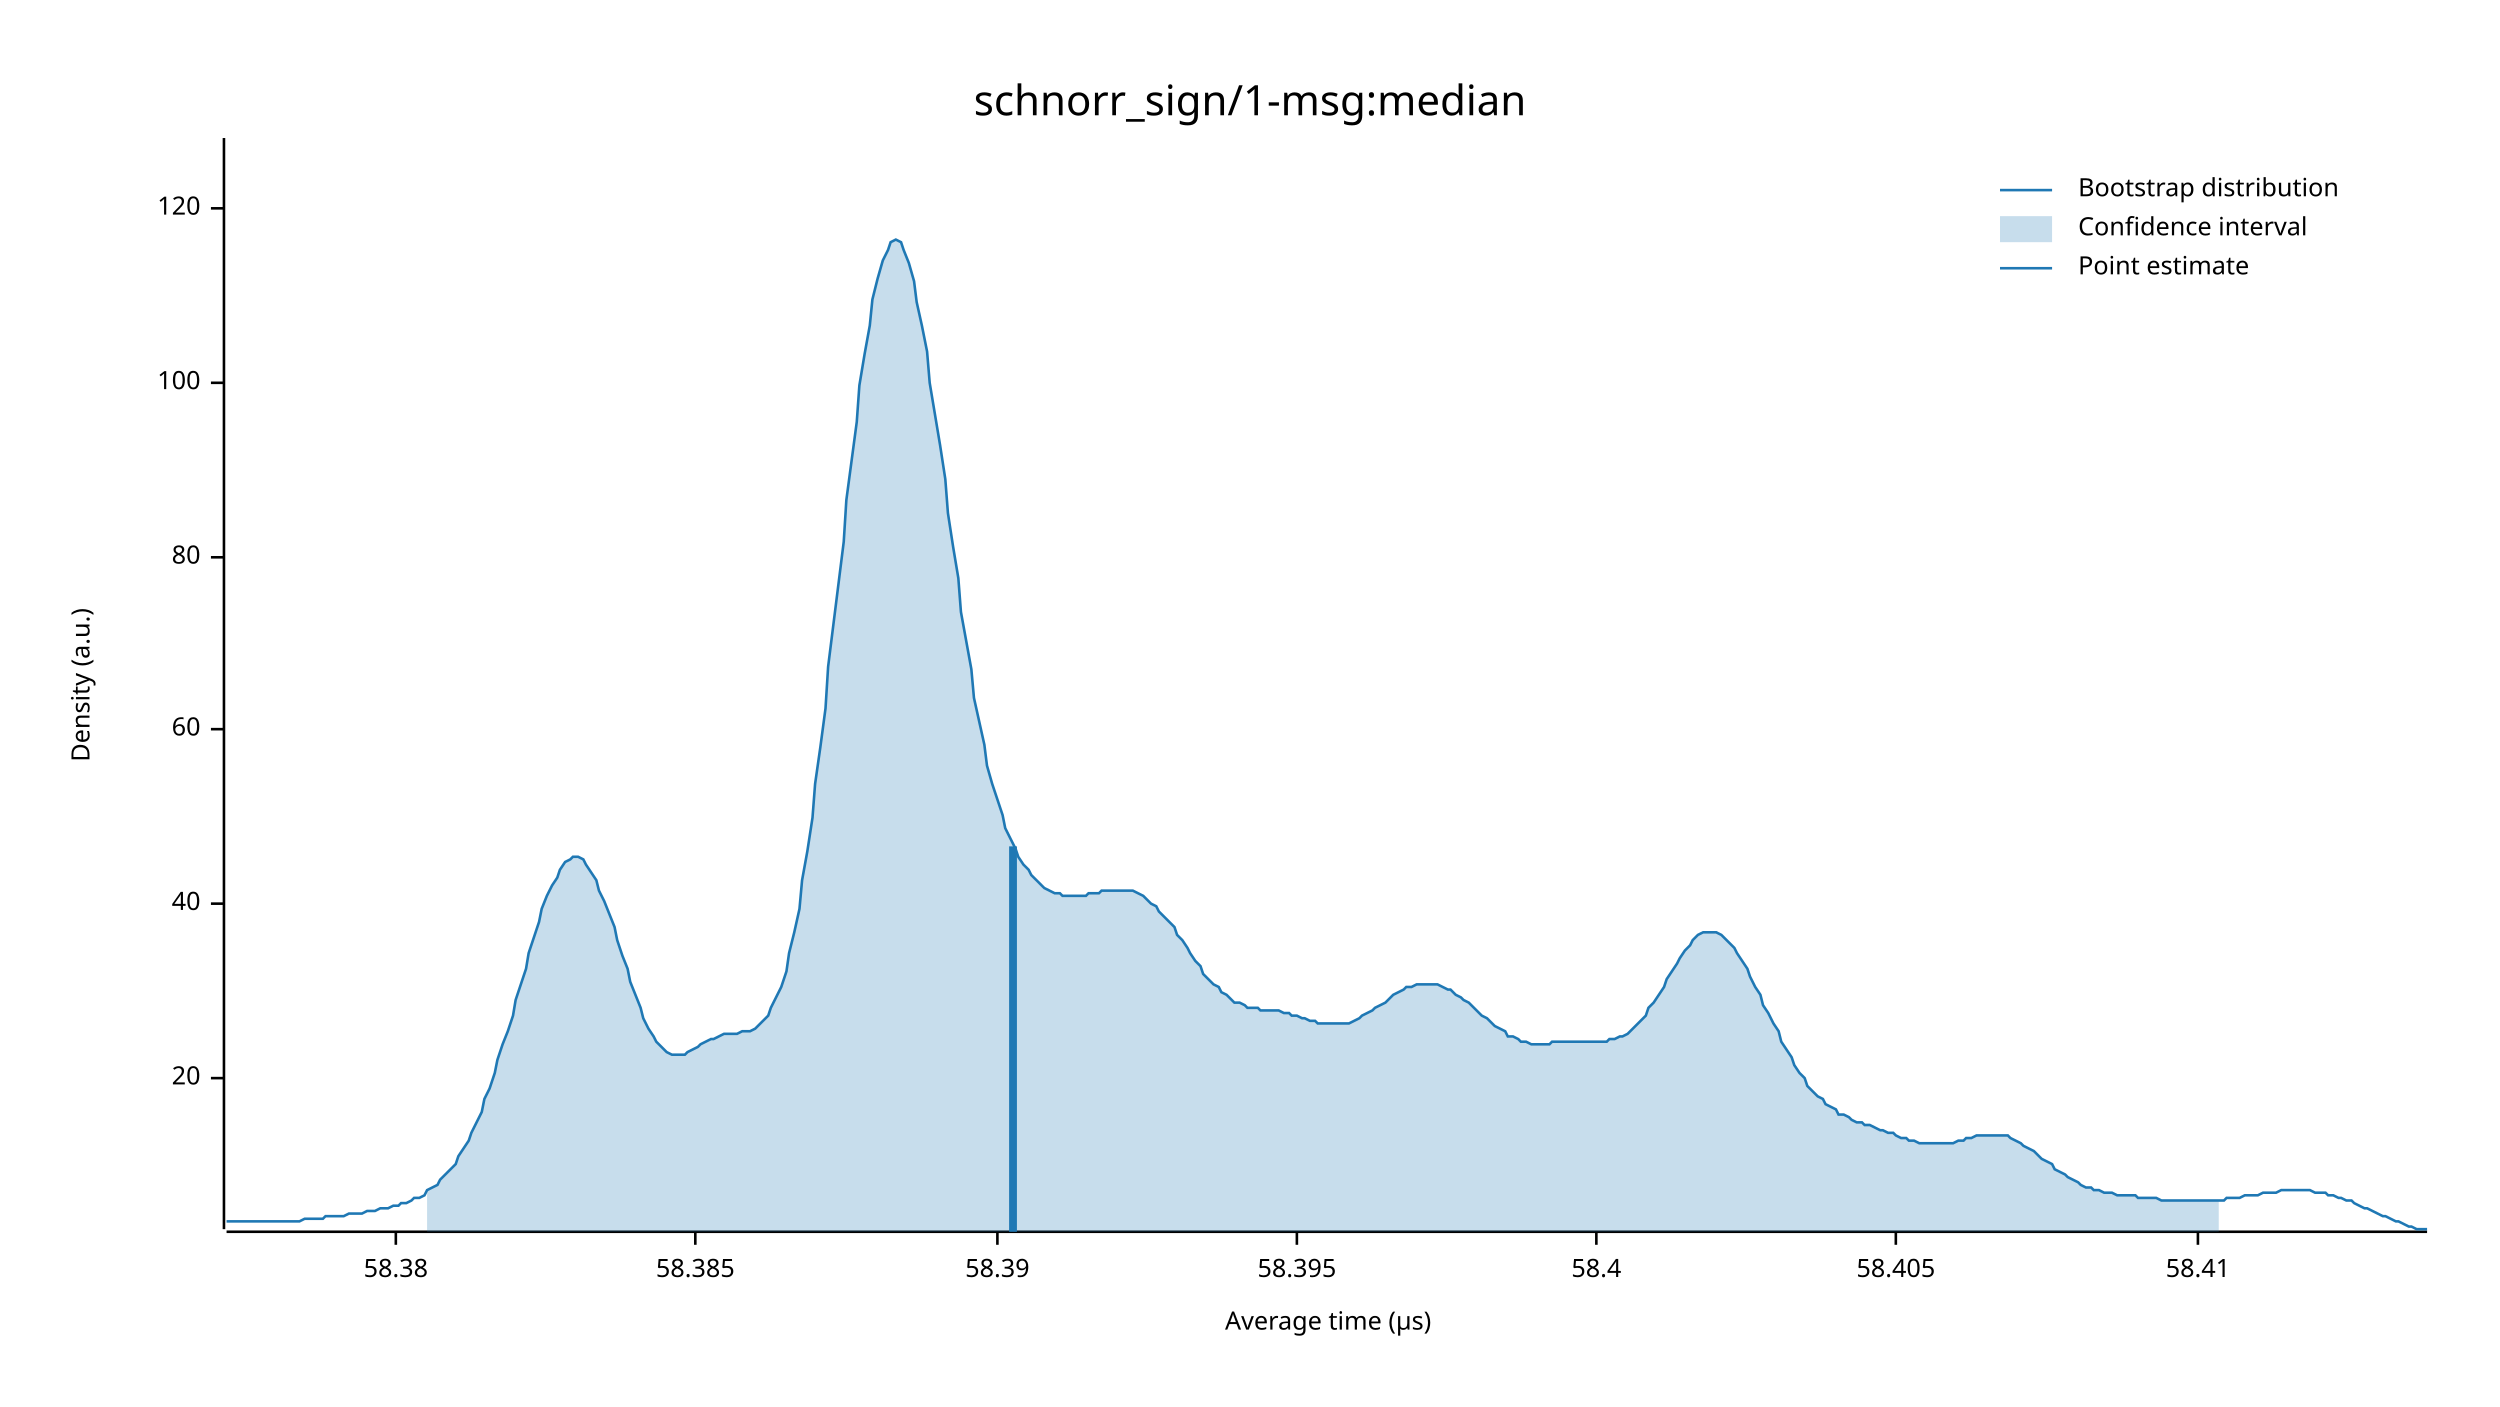
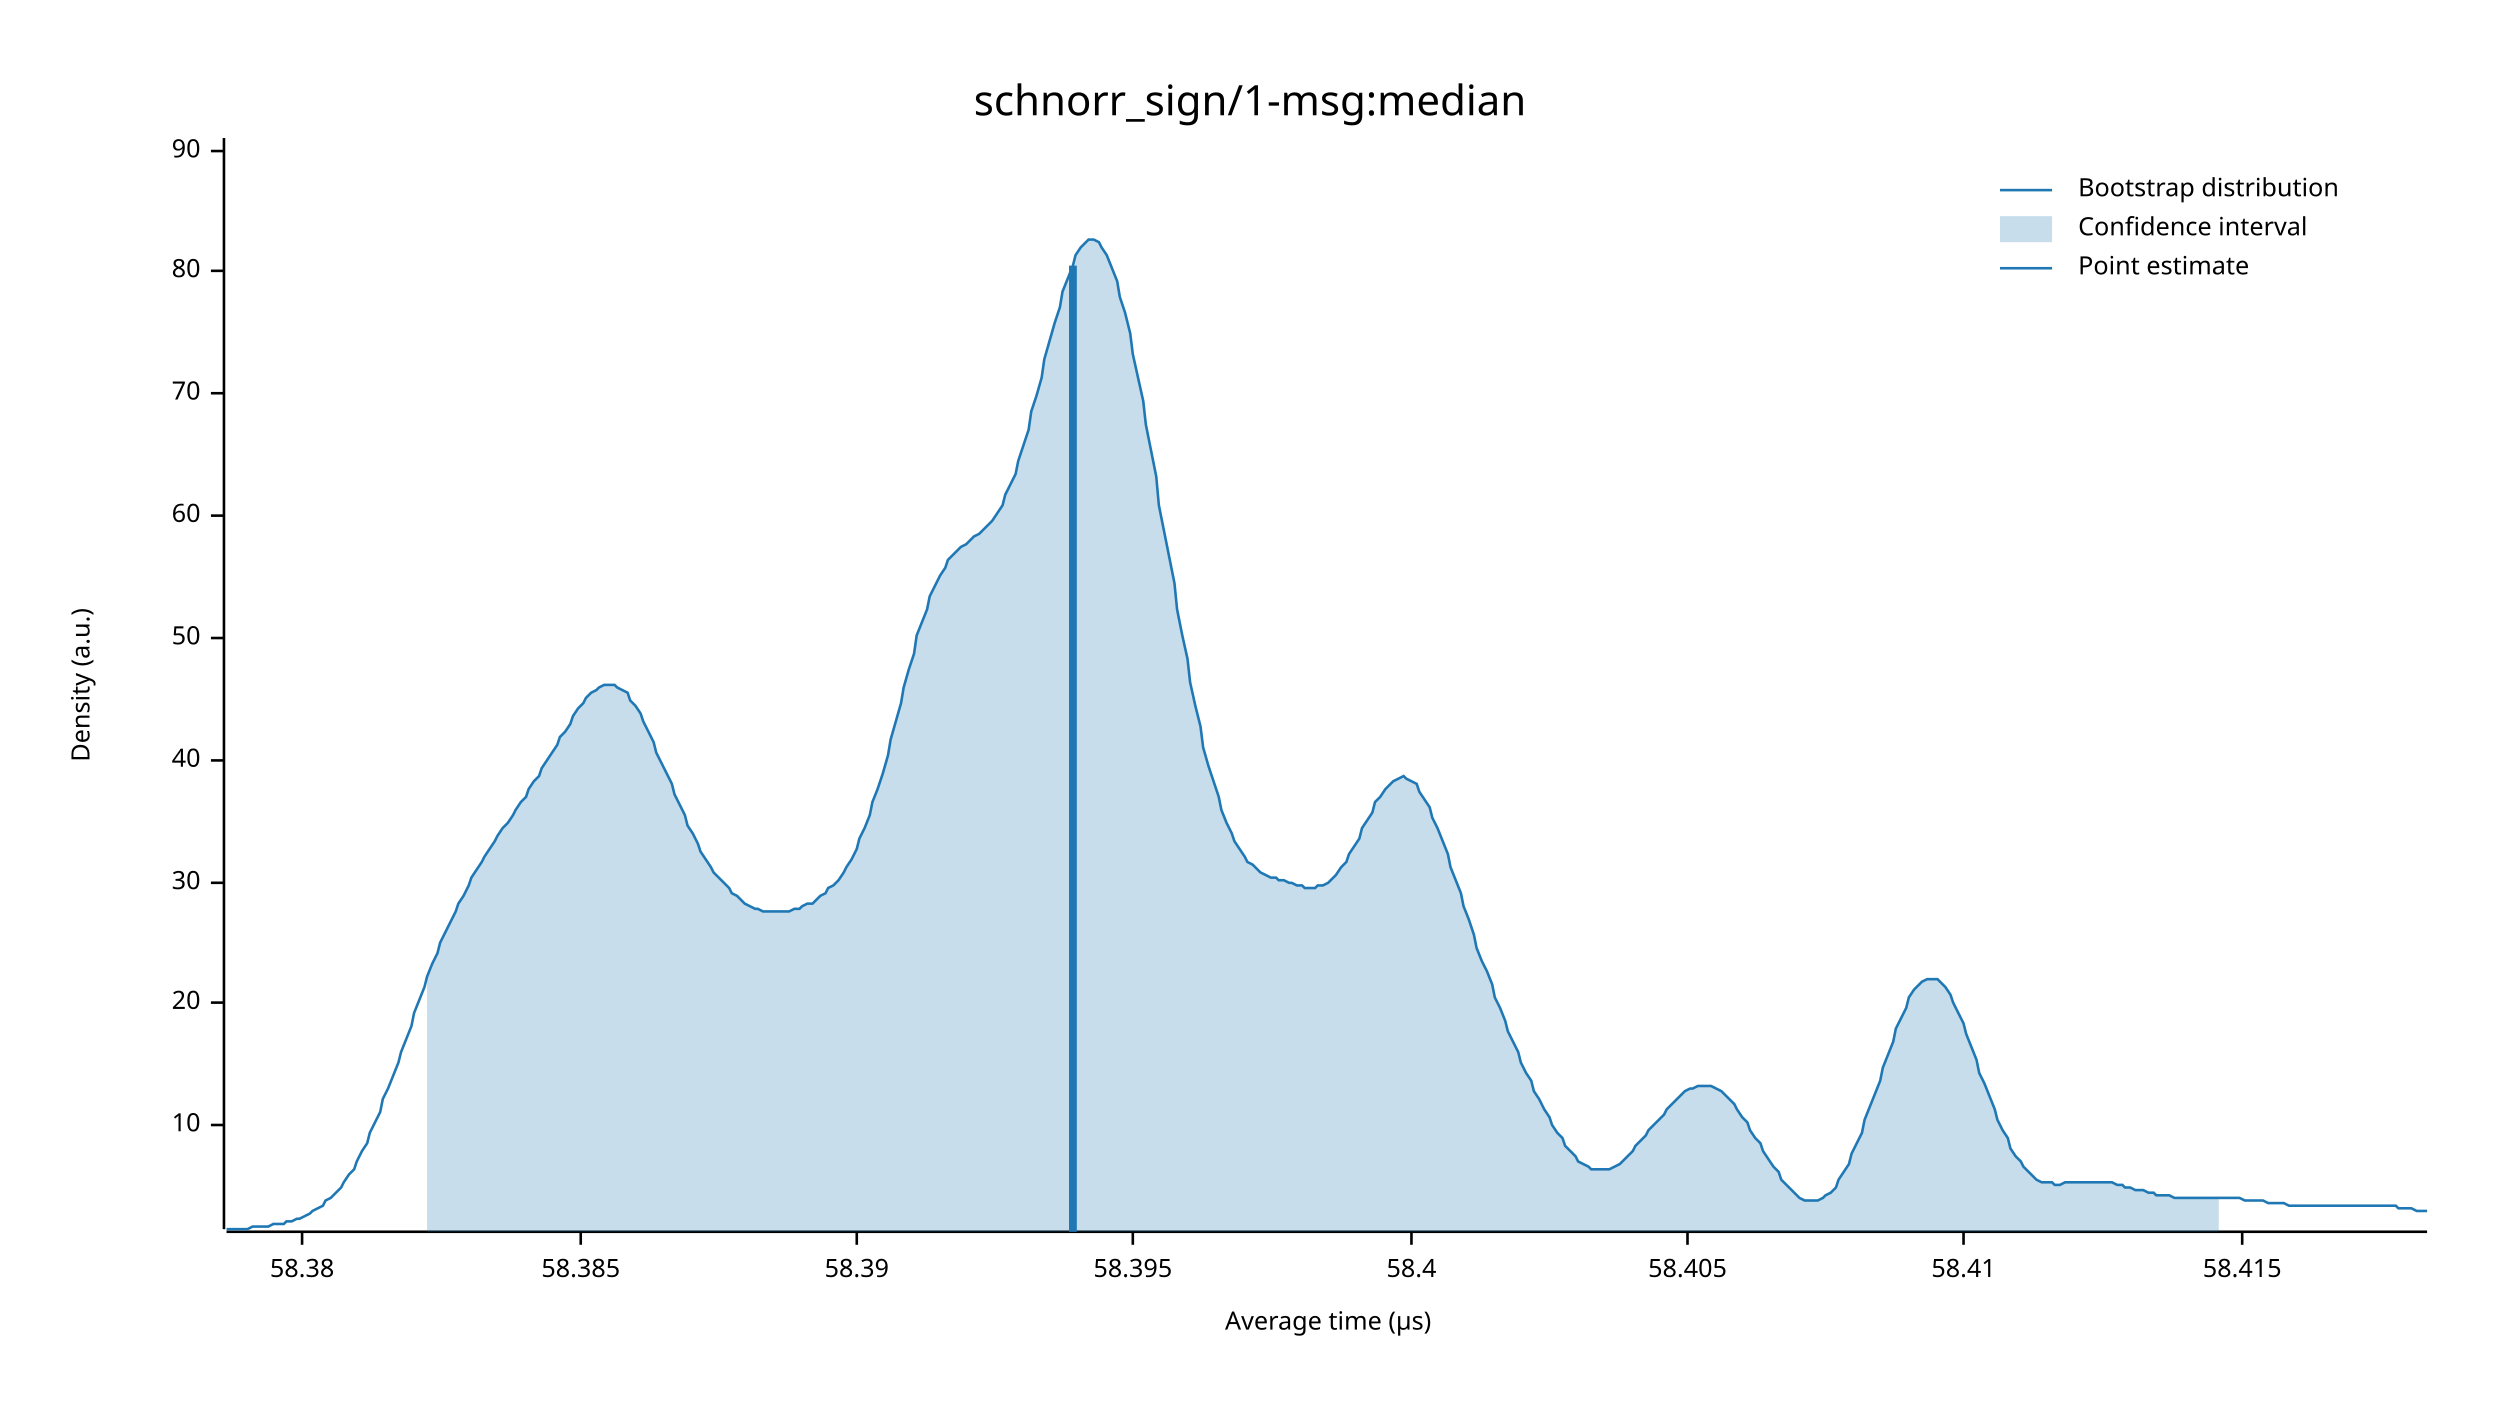
<svg xmlns="http://www.w3.org/2000/svg" width="960" height="540" viewBox="0 0 960 540">
  <text x="480" y="32" dy="0.76em" text-anchor="middle" font-family="sans-serif" font-size="16.129" opacity="1" fill="#000000">
schnorr_sign/1-msg:median
</text>
  <text x="27" y="263" dy="0.76em" text-anchor="middle" font-family="sans-serif" font-size="9.677" opacity="1" fill="#000000" transform="rotate(270, 27, 263)">
Density (a.u.)
</text>
  <text x="510" y="513" dy="-0.5ex" text-anchor="middle" font-family="sans-serif" font-size="9.677" opacity="1" fill="#000000">
Average time (µs)
</text>
  <polyline fill="none" opacity="1" stroke="#000000" stroke-width="1" points="86,53 86,472 " />
-   <text x="77" y="414" dy="0.5ex" text-anchor="end" font-family="sans-serif" font-size="9.677" opacity="1" fill="#000000">
+   <text x="77" y="432" dy="0.5ex" text-anchor="end" font-family="sans-serif" font-size="9.677" opacity="1" fill="#000000">
+ 10
+ </text>
+   <polyline fill="none" opacity="1" stroke="#000000" stroke-width="1" points="81,432 86,432 " />
+   <text x="77" y="385" dy="0.5ex" text-anchor="end" font-family="sans-serif" font-size="9.677" opacity="1" fill="#000000">
20
</text>
-   <polyline fill="none" opacity="1" stroke="#000000" stroke-width="1" points="81,414 86,414 " />
-   <text x="77" y="347" dy="0.5ex" text-anchor="end" font-family="sans-serif" font-size="9.677" opacity="1" fill="#000000">
+   <polyline fill="none" opacity="1" stroke="#000000" stroke-width="1" points="81,385 86,385 " />
+   <text x="77" y="339" dy="0.5ex" text-anchor="end" font-family="sans-serif" font-size="9.677" opacity="1" fill="#000000">
+ 30
+ </text>
+   <polyline fill="none" opacity="1" stroke="#000000" stroke-width="1" points="81,339 86,339 " />
+   <text x="77" y="292" dy="0.5ex" text-anchor="end" font-family="sans-serif" font-size="9.677" opacity="1" fill="#000000">
40
</text>
-   <polyline fill="none" opacity="1" stroke="#000000" stroke-width="1" points="81,347 86,347 " />
-   <text x="77" y="280" dy="0.5ex" text-anchor="end" font-family="sans-serif" font-size="9.677" opacity="1" fill="#000000">
+   <polyline fill="none" opacity="1" stroke="#000000" stroke-width="1" points="81,292 86,292 " />
+   <text x="77" y="245" dy="0.5ex" text-anchor="end" font-family="sans-serif" font-size="9.677" opacity="1" fill="#000000">
+ 50
+ </text>
+   <polyline fill="none" opacity="1" stroke="#000000" stroke-width="1" points="81,245 86,245 " />
+   <text x="77" y="198" dy="0.5ex" text-anchor="end" font-family="sans-serif" font-size="9.677" opacity="1" fill="#000000">
60
</text>
-   <polyline fill="none" opacity="1" stroke="#000000" stroke-width="1" points="81,280 86,280 " />
-   <text x="77" y="214" dy="0.5ex" text-anchor="end" font-family="sans-serif" font-size="9.677" opacity="1" fill="#000000">
+   <polyline fill="none" opacity="1" stroke="#000000" stroke-width="1" points="81,198 86,198 " />
+   <text x="77" y="151" dy="0.5ex" text-anchor="end" font-family="sans-serif" font-size="9.677" opacity="1" fill="#000000">
+ 70
+ </text>
+   <polyline fill="none" opacity="1" stroke="#000000" stroke-width="1" points="81,151 86,151 " />
+   <text x="77" y="104" dy="0.5ex" text-anchor="end" font-family="sans-serif" font-size="9.677" opacity="1" fill="#000000">
80
</text>
-   <polyline fill="none" opacity="1" stroke="#000000" stroke-width="1" points="81,214 86,214 " />
-   <text x="77" y="147" dy="0.5ex" text-anchor="end" font-family="sans-serif" font-size="9.677" opacity="1" fill="#000000">
- 100
+   <polyline fill="none" opacity="1" stroke="#000000" stroke-width="1" points="81,104 86,104 " />
+   <text x="77" y="58" dy="0.5ex" text-anchor="end" font-family="sans-serif" font-size="9.677" opacity="1" fill="#000000">
+ 90
</text>
-   <polyline fill="none" opacity="1" stroke="#000000" stroke-width="1" points="81,147 86,147 " />
-   <text x="77" y="80" dy="0.5ex" text-anchor="end" font-family="sans-serif" font-size="9.677" opacity="1" fill="#000000">
- 120
- </text>
-   <polyline fill="none" opacity="1" stroke="#000000" stroke-width="1" points="81,80 86,80 " />
+   <polyline fill="none" opacity="1" stroke="#000000" stroke-width="1" points="81,58 86,58 " />
  <polyline fill="none" opacity="1" stroke="#000000" stroke-width="1" points="87,473 932,473 " />
-   <text x="152" y="483" dy="0.76em" text-anchor="middle" font-family="sans-serif" font-size="9.677" opacity="1" fill="#000000">
+   <text x="116" y="483" dy="0.76em" text-anchor="middle" font-family="sans-serif" font-size="9.677" opacity="1" fill="#000000">
58.38
</text>
-   <polyline fill="none" opacity="1" stroke="#000000" stroke-width="1" points="152,473 152,478 " />
-   <text x="267" y="483" dy="0.76em" text-anchor="middle" font-family="sans-serif" font-size="9.677" opacity="1" fill="#000000">
+   <polyline fill="none" opacity="1" stroke="#000000" stroke-width="1" points="116,473 116,478 " />
+   <text x="223" y="483" dy="0.76em" text-anchor="middle" font-family="sans-serif" font-size="9.677" opacity="1" fill="#000000">
58.385
</text>
-   <polyline fill="none" opacity="1" stroke="#000000" stroke-width="1" points="267,473 267,478 " />
-   <text x="383" y="483" dy="0.76em" text-anchor="middle" font-family="sans-serif" font-size="9.677" opacity="1" fill="#000000">
+   <polyline fill="none" opacity="1" stroke="#000000" stroke-width="1" points="223,473 223,478 " />
+   <text x="329" y="483" dy="0.76em" text-anchor="middle" font-family="sans-serif" font-size="9.677" opacity="1" fill="#000000">
58.39
</text>
-   <polyline fill="none" opacity="1" stroke="#000000" stroke-width="1" points="383,473 383,478 " />
-   <text x="498" y="483" dy="0.76em" text-anchor="middle" font-family="sans-serif" font-size="9.677" opacity="1" fill="#000000">
+   <polyline fill="none" opacity="1" stroke="#000000" stroke-width="1" points="329,473 329,478 " />
+   <text x="435" y="483" dy="0.76em" text-anchor="middle" font-family="sans-serif" font-size="9.677" opacity="1" fill="#000000">
58.395
</text>
-   <polyline fill="none" opacity="1" stroke="#000000" stroke-width="1" points="498,473 498,478 " />
-   <text x="613" y="483" dy="0.76em" text-anchor="middle" font-family="sans-serif" font-size="9.677" opacity="1" fill="#000000">
+   <polyline fill="none" opacity="1" stroke="#000000" stroke-width="1" points="435,473 435,478 " />
+   <text x="542" y="483" dy="0.76em" text-anchor="middle" font-family="sans-serif" font-size="9.677" opacity="1" fill="#000000">
58.4
</text>
-   <polyline fill="none" opacity="1" stroke="#000000" stroke-width="1" points="613,473 613,478 " />
-   <text x="728" y="483" dy="0.76em" text-anchor="middle" font-family="sans-serif" font-size="9.677" opacity="1" fill="#000000">
+   <polyline fill="none" opacity="1" stroke="#000000" stroke-width="1" points="542,473 542,478 " />
+   <text x="648" y="483" dy="0.76em" text-anchor="middle" font-family="sans-serif" font-size="9.677" opacity="1" fill="#000000">
58.405
</text>
-   <polyline fill="none" opacity="1" stroke="#000000" stroke-width="1" points="728,473 728,478 " />
-   <text x="844" y="483" dy="0.76em" text-anchor="middle" font-family="sans-serif" font-size="9.677" opacity="1" fill="#000000">
+   <polyline fill="none" opacity="1" stroke="#000000" stroke-width="1" points="648,473 648,478 " />
+   <text x="754" y="483" dy="0.76em" text-anchor="middle" font-family="sans-serif" font-size="9.677" opacity="1" fill="#000000">
58.41
</text>
-   <polyline fill="none" opacity="1" stroke="#000000" stroke-width="1" points="844,473 844,478 " />
-   <polyline fill="none" opacity="1" stroke="#1F78B4" stroke-width="1" points="87,469 88,469 90,469 92,469 93,469 95,469 97,469 98,469 100,469 102,469 103,469 105,469 107,469 109,469 110,469 112,469 114,469 115,469 117,468 119,468 120,468 122,468 124,468 125,467 127,467 129,467 131,467 132,467 134,466 136,466 137,466 139,466 141,465 142,465 144,465 146,464 147,464 149,464 151,463 153,463 154,462 156,462 158,461 159,460 161,460 163,459 164,457 166,456 168,455 169,453 171,451 173,449 175,447 176,444 178,441 180,438 181,435 183,431 185,427 186,422 188,418 190,412 191,407 193,401 195,396 197,390 198,384 200,378 202,372 203,366 205,360 207,354 208,349 210,344 212,340 214,337 215,334 217,331 219,330 220,329 222,329 224,330 225,332 227,335 229,338 230,342 232,346 234,351 236,356 237,361 239,367 241,372 242,377 244,382 246,387 247,391 249,395 251,398 252,400 254,402 256,404 258,405 259,405 261,405 263,405 264,404 266,403 268,402 269,401 271,400 273,399 274,399 276,398 278,397 280,397 281,397 283,397 285,396 286,396 288,396 290,395 291,394 293,392 295,390 296,387 298,383 300,379 302,373 303,366 305,358 307,349 308,338 310,327 312,314 313,301 315,287 317,272 318,256 320,240 322,224 324,208 325,192 327,177 329,162 330,148 332,136 334,125 335,115 337,107 339,100 341,96 342,93 344,92 346,93 347,96 349,101 351,108 352,116 354,125 356,135 357,147 359,159 361,171 363,184 364,197 366,210 368,222 369,235 371,246 373,257 374,268 376,277 378,286 379,294 381,301 383,307 385,313 386,318 388,322 390,326 391,329 393,332 395,334 396,336 398,338 400,340 401,341 403,342 405,343 407,343 408,344 410,344 412,344 413,344 415,344 417,344 418,343 420,343 422,343 423,342 425,342 427,342 429,342 430,342 432,342 434,342 435,342 437,343 439,344 440,345 442,347 444,348 445,350 447,352 449,354 451,356 452,359 454,361 456,364 457,366 459,369 461,371 462,374 464,376 466,378 468,379 469,381 471,382 473,384 474,385 476,385 478,386 479,387 481,387 483,387 484,388 486,388 488,388 490,388 491,388 493,389 495,389 496,390 498,390 500,391 501,391 503,392 505,392 506,393 508,393 510,393 512,393 513,393 515,393 517,393 518,393 520,392 522,391 523,390 525,389 527,388 528,387 530,386 532,385 534,383 535,382 537,381 539,380 540,379 542,379 544,378 545,378 547,378 549,378 550,378 552,378 554,379 556,380 557,380 559,382 561,383 562,384 564,385 566,387 567,388 569,390 571,391 573,393 574,394 576,395 578,396 579,398 581,398 583,399 584,400 586,400 588,401 589,401 591,401 593,401 595,401 596,400 598,400 600,400 601,400 603,400 605,400 606,400 608,400 610,400 611,400 613,400 615,400 617,400 618,399 620,399 622,398 623,398 625,397 627,395 628,394 630,392 632,390 633,387 635,385 637,382 639,379 640,376 642,373 644,370 645,368 647,365 649,363 650,361 652,359 654,358 655,358 657,358 659,358 661,359 662,360 664,362 666,364 667,366 669,369 671,372 672,375 674,379 676,382 677,386 679,389 681,393 683,396 684,400 686,403 688,406 689,409 691,412 693,414 694,417 696,419 698,421 700,422 701,424 703,425 705,426 706,428 708,428 710,429 711,430 713,431 715,431 716,432 718,432 720,433 722,434 723,434 725,435 727,435 728,436 730,437 732,437 733,438 735,438 737,439 738,439 740,439 742,439 744,439 745,439 747,439 749,439 750,439 752,438 754,438 755,437 757,437 759,436 760,436 762,436 764,436 766,436 767,436 769,436 771,436 772,437 774,438 776,439 777,440 779,441 781,442 782,443 784,445 786,446 788,447 789,449 791,450 793,451 794,452 796,453 798,454 799,455 801,456 803,456 804,457 806,457 808,458 810,458 811,458 813,459 815,459 816,459 818,459 820,459 821,460 823,460 825,460 827,460 828,460 830,461 832,461 833,461 835,461 837,461 838,461 840,461 842,461 843,461 845,461 847,461 849,461 850,461 852,461 854,461 855,460 857,460 859,460 860,460 862,459 864,459 865,459 867,459 869,458 871,458 872,458 874,458 876,457 877,457 879,457 881,457 882,457 884,457 886,457 887,457 889,458 891,458 893,458 894,459 896,459 898,460 899,460 901,461 903,461 904,462 906,463 908,464 909,464 911,465 913,466 915,467 916,467 918,468 920,469 921,469 923,470 925,471 926,471 928,472 930,472 932,472 " />
-   <polygon opacity="0.25" fill="#1F78B4" points="164,457 166,456 168,455 169,453 171,451 173,449 175,447 176,444 178,441 180,438 181,435 183,431 185,427 186,422 188,418 190,412 191,407 193,401 195,396 197,390 198,384 200,378 202,372 203,366 205,360 207,354 208,349 210,344 212,340 214,337 215,334 217,331 219,330 220,329 222,329 224,330 225,332 227,335 229,338 230,342 232,346 234,351 236,356 237,361 239,367 241,372 242,377 244,382 246,387 247,391 249,395 251,398 252,400 254,402 256,404 258,405 259,405 261,405 263,405 264,404 266,403 268,402 269,401 271,400 273,399 274,399 276,398 278,397 280,397 281,397 283,397 285,396 286,396 288,396 290,395 291,394 293,392 295,390 296,387 298,383 300,379 302,373 303,366 305,358 307,349 308,338 310,327 312,314 313,301 315,287 317,272 318,256 320,240 322,224 324,208 325,192 327,177 329,162 330,148 332,136 334,125 335,115 337,107 339,100 341,96 342,93 344,92 346,93 347,96 349,101 351,108 352,116 354,125 356,135 357,147 359,159 361,171 363,184 364,197 366,210 368,222 369,235 371,246 373,257 374,268 376,277 378,286 379,294 381,301 383,307 385,313 386,318 388,322 390,326 391,329 393,332 395,334 396,336 398,338 400,340 401,341 403,342 405,343 407,343 408,344 410,344 412,344 413,344 415,344 417,344 418,343 420,343 422,343 423,342 425,342 427,342 429,342 430,342 432,342 434,342 435,342 437,343 439,344 440,345 442,347 444,348 445,350 447,352 449,354 451,356 452,359 454,361 456,364 457,366 459,369 461,371 462,374 464,376 466,378 468,379 469,381 471,382 473,384 474,385 476,385 478,386 479,387 481,387 483,387 484,388 486,388 488,388 490,388 491,388 493,389 495,389 496,390 498,390 500,391 501,391 503,392 505,392 506,393 508,393 510,393 512,393 513,393 515,393 517,393 518,393 520,392 522,391 523,390 525,389 527,388 528,387 530,386 532,385 534,383 535,382 537,381 539,380 540,379 542,379 544,378 545,378 547,378 549,378 550,378 552,378 554,379 556,380 557,380 559,382 561,383 562,384 564,385 566,387 567,388 569,390 571,391 573,393 574,394 576,395 578,396 579,398 581,398 583,399 584,400 586,400 588,401 589,401 591,401 593,401 595,401 596,400 598,400 600,400 601,400 603,400 605,400 606,400 608,400 610,400 611,400 613,400 615,400 617,400 618,399 620,399 622,398 623,398 625,397 627,395 628,394 630,392 632,390 633,387 635,385 637,382 639,379 640,376 642,373 644,370 645,368 647,365 649,363 650,361 652,359 654,358 655,358 657,358 659,358 661,359 662,360 664,362 666,364 667,366 669,369 671,372 672,375 674,379 676,382 677,386 679,389 681,393 683,396 684,400 686,403 688,406 689,409 691,412 693,414 694,417 696,419 698,421 700,422 701,424 703,425 705,426 706,428 708,428 710,429 711,430 713,431 715,431 716,432 718,432 720,433 722,434 723,434 725,435 727,435 728,436 730,437 732,437 733,438 735,438 737,439 738,439 740,439 742,439 744,439 745,439 747,439 749,439 750,439 752,438 754,438 755,437 757,437 759,436 760,436 762,436 764,436 766,436 767,436 769,436 771,436 772,437 774,438 776,439 777,440 779,441 781,442 782,443 784,445 786,446 788,447 789,449 791,450 793,451 794,452 796,453 798,454 799,455 801,456 803,456 804,457 806,457 808,458 810,458 811,458 813,459 815,459 816,459 818,459 820,459 821,460 823,460 825,460 827,460 828,460 830,461 832,461 833,461 835,461 837,461 838,461 840,461 842,461 843,461 845,461 847,461 849,461 850,461 852,461 852,473 164,473 " />
-   <polyline fill="none" opacity="1" stroke="#1F78B4" stroke-width="3" points="389,473 389,325 " />
+   <polyline fill="none" opacity="1" stroke="#000000" stroke-width="1" points="754,473 754,478 " />
+   <text x="861" y="483" dy="0.76em" text-anchor="middle" font-family="sans-serif" font-size="9.677" opacity="1" fill="#000000">
+ 58.415
+ </text>
+   <polyline fill="none" opacity="1" stroke="#000000" stroke-width="1" points="861,473 861,478 " />
+   <polyline fill="none" opacity="1" stroke="#1F78B4" stroke-width="1" points="87,472 88,472 90,472 92,472 93,472 95,472 97,471 98,471 100,471 102,471 103,471 105,470 107,470 109,470 110,469 112,469 114,468 115,468 117,467 119,466 120,465 122,464 124,463 125,461 127,460 129,458 131,456 132,454 134,451 136,449 137,446 139,442 141,439 142,435 144,431 146,427 147,422 149,418 151,413 153,408 154,404 156,399 158,394 159,389 161,384 163,379 164,375 166,370 168,366 169,362 171,358 173,354 175,350 176,347 178,344 180,340 181,337 183,334 185,331 186,329 188,326 190,323 191,321 193,318 195,316 197,313 198,311 200,308 202,306 203,303 205,300 207,298 208,295 210,292 212,289 214,286 215,283 217,281 219,278 220,275 222,272 224,270 225,268 227,266 229,265 230,264 232,263 234,263 236,263 237,264 239,265 241,266 242,269 244,271 246,274 247,277 249,281 251,285 252,289 254,293 256,297 258,301 259,305 261,309 263,313 264,317 266,320 268,324 269,327 271,330 273,333 274,335 276,337 278,339 280,341 281,343 283,344 285,346 286,347 288,348 290,349 291,349 293,350 295,350 296,350 298,350 300,350 302,350 303,350 305,349 307,349 308,348 310,347 312,347 313,346 315,344 317,343 318,341 320,340 322,338 324,335 325,333 327,330 329,326 330,322 332,318 334,313 335,308 337,303 339,297 341,290 342,284 344,277 346,270 347,264 349,257 351,251 352,244 354,239 356,234 357,229 359,225 361,221 363,218 364,215 366,213 368,211 369,210 371,209 373,207 374,206 376,205 378,203 379,202 381,200 383,197 385,194 386,190 388,186 390,182 391,177 393,171 395,165 396,158 398,152 400,145 401,138 403,131 405,124 407,118 408,112 410,107 412,102 413,98 415,95 417,93 418,92 420,92 422,93 423,95 425,98 427,103 429,108 430,114 432,120 434,128 435,136 437,145 439,154 440,163 442,173 444,183 445,194 447,204 449,214 451,224 452,234 454,244 456,253 457,262 459,271 461,279 462,287 464,294 466,300 468,306 469,311 471,316 473,320 474,323 476,326 478,329 479,331 481,332 483,334 484,335 486,336 488,337 490,337 491,338 493,338 495,339 496,339 498,340 500,340 501,341 503,341 505,341 506,340 508,340 510,339 512,337 513,336 515,333 517,331 518,328 520,325 522,322 523,318 525,315 527,312 528,308 530,306 532,303 534,301 535,300 537,299 539,298 540,299 542,300 544,301 545,304 547,307 549,310 550,314 552,318 554,323 556,328 557,333 559,338 561,343 562,348 564,353 566,359 567,364 569,369 571,373 573,378 574,383 576,387 578,392 579,396 581,400 583,404 584,408 586,412 588,415 589,419 591,422 593,426 595,429 596,432 598,435 600,437 601,440 603,442 605,444 606,446 608,447 610,448 611,449 613,449 615,449 617,449 618,449 620,448 622,447 623,446 625,444 627,442 628,440 630,438 632,436 633,434 635,432 637,430 639,428 640,426 642,424 644,422 645,421 647,419 649,418 650,418 652,417 654,417 655,417 657,417 659,418 661,419 662,420 664,422 666,424 667,426 669,429 671,431 672,434 674,437 676,439 677,442 679,445 681,448 683,450 684,453 686,455 688,457 689,458 691,460 693,461 694,461 696,461 698,461 700,460 701,459 703,458 705,456 706,453 708,450 710,447 711,443 713,439 715,435 716,430 718,425 720,420 722,415 723,410 725,405 727,400 728,395 730,391 732,387 733,383 735,380 737,378 738,377 740,376 742,376 744,376 745,377 747,379 749,382 750,385 752,389 754,393 755,397 757,402 759,407 760,412 762,416 764,421 766,426 767,430 769,434 771,437 772,441 774,444 776,446 777,448 779,450 781,452 782,453 784,454 786,454 788,454 789,455 791,455 793,454 794,454 796,454 798,454 799,454 801,454 803,454 804,454 806,454 808,454 810,454 811,454 813,455 815,455 816,456 818,456 820,457 821,457 823,457 825,458 827,458 828,459 830,459 832,459 833,459 835,460 837,460 838,460 840,460 842,460 843,460 845,460 847,460 849,460 850,460 852,460 854,460 855,460 857,460 859,460 860,460 862,461 864,461 865,461 867,461 869,461 871,462 872,462 874,462 876,462 877,462 879,463 881,463 882,463 884,463 886,463 887,463 889,463 891,463 893,463 894,463 896,463 898,463 899,463 901,463 903,463 904,463 906,463 908,463 909,463 911,463 913,463 915,463 916,463 918,463 920,463 921,464 923,464 925,464 926,464 928,465 930,465 932,465 " />
+   <polygon opacity="0.25" fill="#1F78B4" points="164,375 166,370 168,366 169,362 171,358 173,354 175,350 176,347 178,344 180,340 181,337 183,334 185,331 186,329 188,326 190,323 191,321 193,318 195,316 197,313 198,311 200,308 202,306 203,303 205,300 207,298 208,295 210,292 212,289 214,286 215,283 217,281 219,278 220,275 222,272 224,270 225,268 227,266 229,265 230,264 232,263 234,263 236,263 237,264 239,265 241,266 242,269 244,271 246,274 247,277 249,281 251,285 252,289 254,293 256,297 258,301 259,305 261,309 263,313 264,317 266,320 268,324 269,327 271,330 273,333 274,335 276,337 278,339 280,341 281,343 283,344 285,346 286,347 288,348 290,349 291,349 293,350 295,350 296,350 298,350 300,350 302,350 303,350 305,349 307,349 308,348 310,347 312,347 313,346 315,344 317,343 318,341 320,340 322,338 324,335 325,333 327,330 329,326 330,322 332,318 334,313 335,308 337,303 339,297 341,290 342,284 344,277 346,270 347,264 349,257 351,251 352,244 354,239 356,234 357,229 359,225 361,221 363,218 364,215 366,213 368,211 369,210 371,209 373,207 374,206 376,205 378,203 379,202 381,200 383,197 385,194 386,190 388,186 390,182 391,177 393,171 395,165 396,158 398,152 400,145 401,138 403,131 405,124 407,118 408,112 410,107 412,102 413,98 415,95 417,93 418,92 420,92 422,93 423,95 425,98 427,103 429,108 430,114 432,120 434,128 435,136 437,145 439,154 440,163 442,173 444,183 445,194 447,204 449,214 451,224 452,234 454,244 456,253 457,262 459,271 461,279 462,287 464,294 466,300 468,306 469,311 471,316 473,320 474,323 476,326 478,329 479,331 481,332 483,334 484,335 486,336 488,337 490,337 491,338 493,338 495,339 496,339 498,340 500,340 501,341 503,341 505,341 506,340 508,340 510,339 512,337 513,336 515,333 517,331 518,328 520,325 522,322 523,318 525,315 527,312 528,308 530,306 532,303 534,301 535,300 537,299 539,298 540,299 542,300 544,301 545,304 547,307 549,310 550,314 552,318 554,323 556,328 557,333 559,338 561,343 562,348 564,353 566,359 567,364 569,369 571,373 573,378 574,383 576,387 578,392 579,396 581,400 583,404 584,408 586,412 588,415 589,419 591,422 593,426 595,429 596,432 598,435 600,437 601,440 603,442 605,444 606,446 608,447 610,448 611,449 613,449 615,449 617,449 618,449 620,448 622,447 623,446 625,444 627,442 628,440 630,438 632,436 633,434 635,432 637,430 639,428 640,426 642,424 644,422 645,421 647,419 649,418 650,418 652,417 654,417 655,417 657,417 659,418 661,419 662,420 664,422 666,424 667,426 669,429 671,431 672,434 674,437 676,439 677,442 679,445 681,448 683,450 684,453 686,455 688,457 689,458 691,460 693,461 694,461 696,461 698,461 700,460 701,459 703,458 705,456 706,453 708,450 710,447 711,443 713,439 715,435 716,430 718,425 720,420 722,415 723,410 725,405 727,400 728,395 730,391 732,387 733,383 735,380 737,378 738,377 740,376 742,376 744,376 745,377 747,379 749,382 750,385 752,389 754,393 755,397 757,402 759,407 760,412 762,416 764,421 766,426 767,430 769,434 771,437 772,441 774,444 776,446 777,448 779,450 781,452 782,453 784,454 786,454 788,454 789,455 791,455 793,454 794,454 796,454 798,454 799,454 801,454 803,454 804,454 806,454 808,454 810,454 811,454 813,455 815,455 816,456 818,456 820,457 821,457 823,457 825,458 827,458 828,459 830,459 832,459 833,459 835,460 837,460 838,460 840,460 842,460 843,460 845,460 847,460 849,460 850,460 852,460 852,473 164,473 " />
+   <polyline fill="none" opacity="1" stroke="#1F78B4" stroke-width="3" points="412,473 412,102 " />
  <text x="798" y="68" dy="0.76em" text-anchor="start" font-family="sans-serif" font-size="9.677" opacity="1" fill="#000000">
Bootstrap distribution
</text>
  <text x="798" y="83" dy="0.76em" text-anchor="start" font-family="sans-serif" font-size="9.677" opacity="1" fill="#000000">
Confidence interval
</text>
  <text x="798" y="98" dy="0.76em" text-anchor="start" font-family="sans-serif" font-size="9.677" opacity="1" fill="#000000">
Point estimate
</text>
  <polyline fill="none" opacity="1" stroke="#1F78B4" stroke-width="1" points="768,73 788,73 " />
  <rect x="768" y="83" width="20" height="10" opacity="0.25" fill="#1F78B4" stroke="none" />
  <polyline fill="none" opacity="1" stroke="#1F78B4" stroke-width="1" points="768,103 788,103 " />
</svg>
